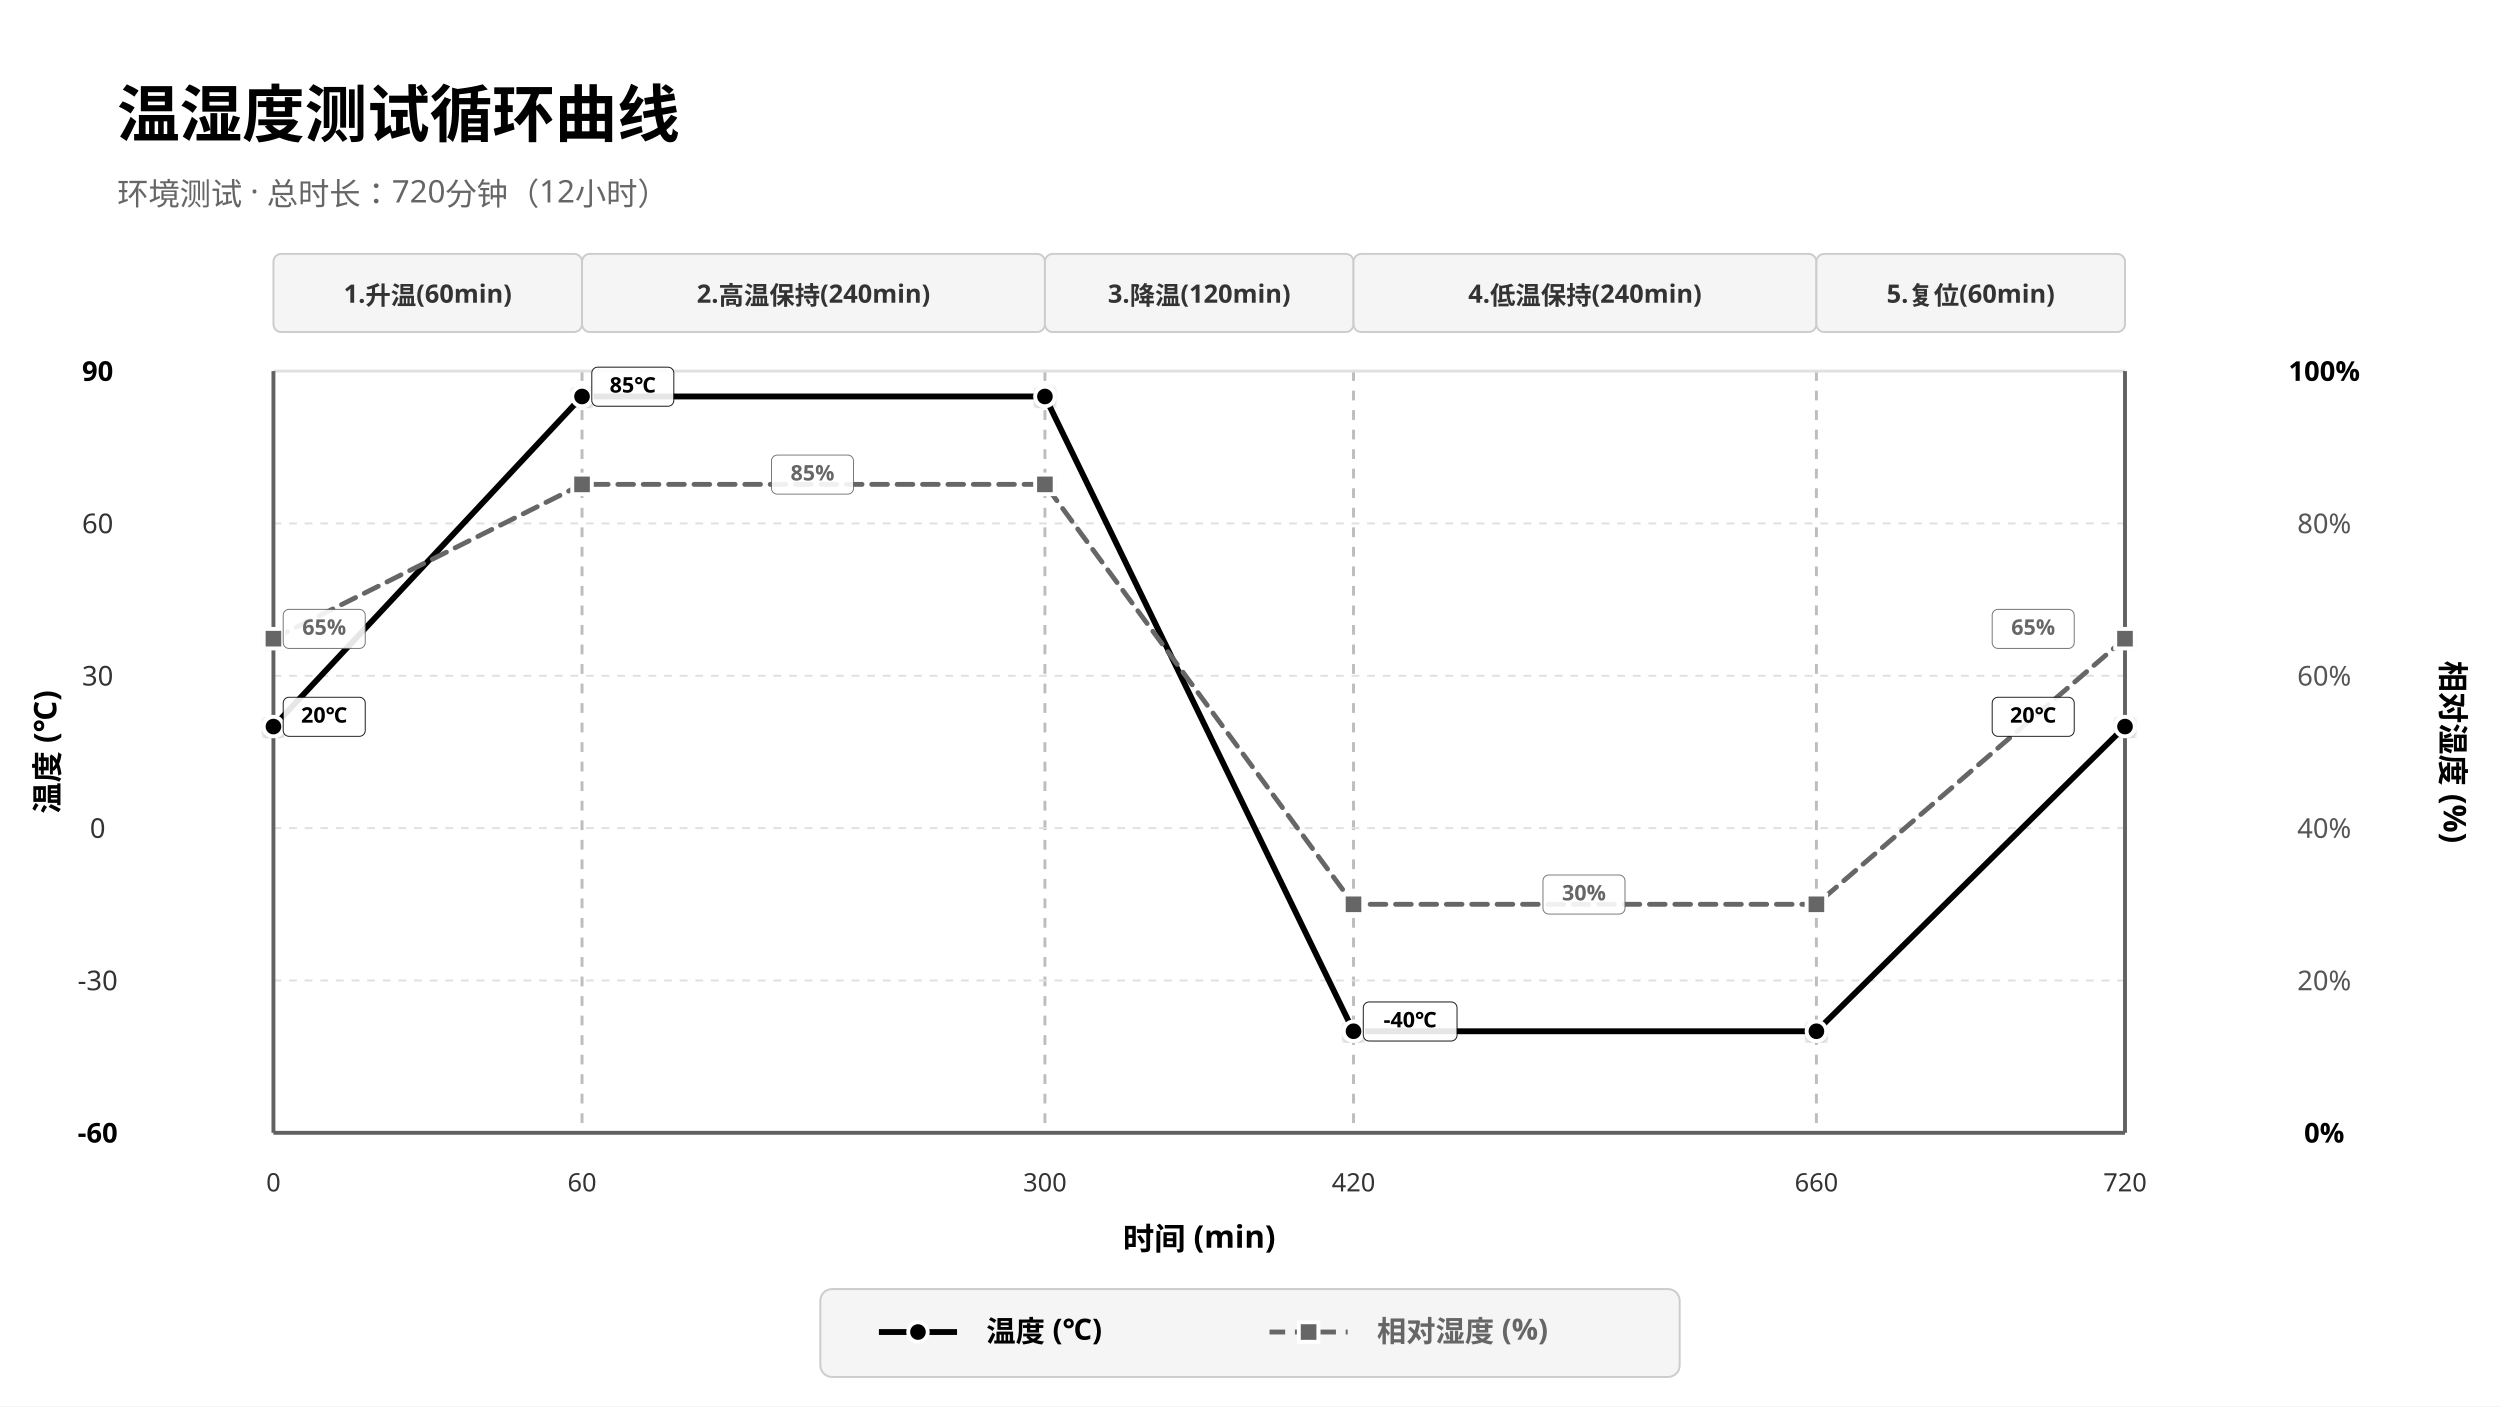
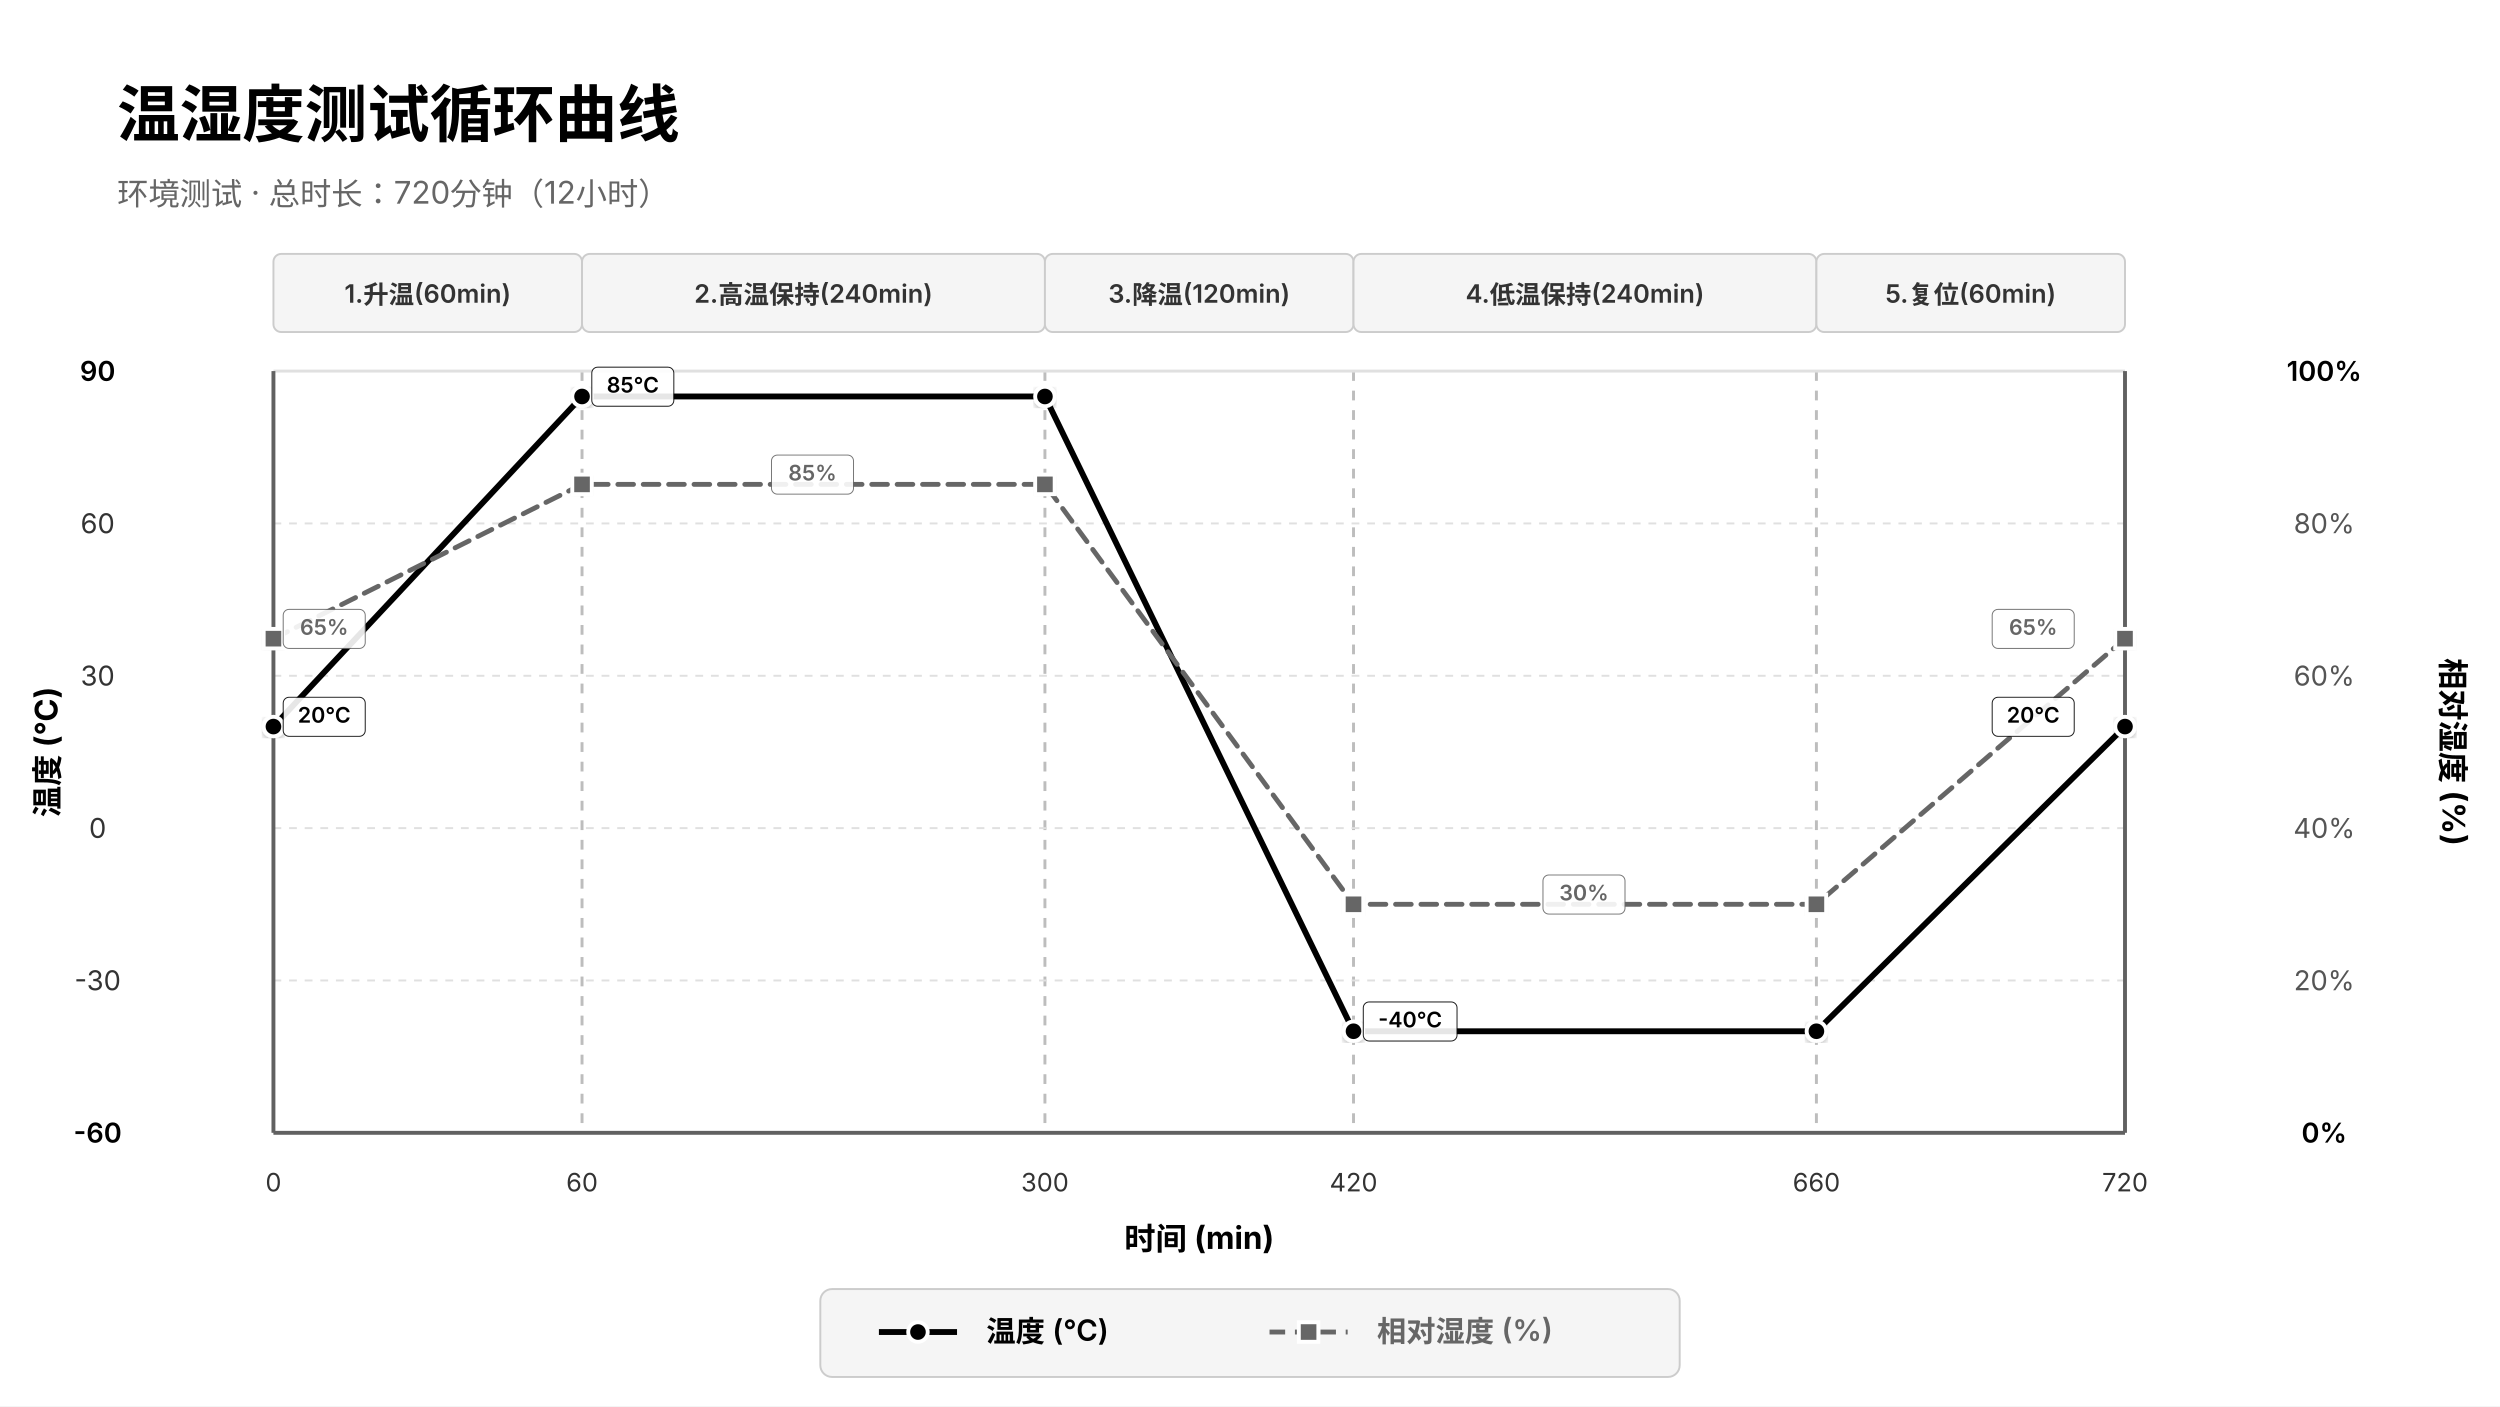
<svg xmlns="http://www.w3.org/2000/svg" viewBox="0 0 1280 720" width="1280" height="720">
  <defs>
    <filter id="dotShadow">
      <feGaussianBlur in="SourceAlpha" stdDeviation="2" />
      <feOffset dx="0" dy="1" />
      <feComponentTransfer>
        <feFuncA type="linear" slope="0.3" />
      </feComponentTransfer>
      <feMerge>
        <feMergeNode />
        <feMergeNode in="SourceGraphic" />
      </feMerge>
    </filter>
  </defs>
  <rect width="1280" height="720" fill="#FFFFFF" />
-   <text x="60" y="70" font-family="思源黑体, Source Han Sans SC" font-size="32" font-weight="bold" fill="#000000">
+   <text x="60" y="70" font-family="-apple-system, BlinkMacSystemFont, 'Segoe UI', sans-serif" font-size="32" font-weight="bold" fill="#000000">
    <tspan>温湿度测试循环曲线</tspan>
  </text>
-   <text x="60" y="105" font-family="思源黑体, Source Han Sans SC" font-size="16" fill="#666666">
+   <text x="60" y="105" font-family="-apple-system, BlinkMacSystemFont, 'Segoe UI', sans-serif" font-size="16" fill="#666666">
    <tspan>环境测试 · 总时长：720分钟（12小时）</tspan>
  </text>
  <rect x="140" y="130" width="158" height="40" fill="#F5F5F5" stroke="#CCCCCC" stroke-width="1" rx="4" />
  <rect x="298" y="130" width="237" height="40" fill="#F5F5F5" stroke="#CCCCCC" stroke-width="1" rx="4" />
  <rect x="535" y="130" width="158" height="40" fill="#F5F5F5" stroke="#CCCCCC" stroke-width="1" rx="4" />
  <rect x="693" y="130" width="237" height="40" fill="#F5F5F5" stroke="#CCCCCC" stroke-width="1" rx="4" />
  <rect x="930" y="130" width="158" height="40" fill="#F5F5F5" stroke="#CCCCCC" stroke-width="1" rx="4" />
-   <text x="219" y="155" font-family="思源黑体, Source Han Sans SC" font-size="13" font-weight="600" fill="#333333" text-anchor="middle">
+   <text x="219" y="155" font-family="-apple-system, BlinkMacSystemFont, 'Segoe UI', sans-serif" font-size="13" font-weight="600" fill="#333333" text-anchor="middle">
    <tspan>1.升温(60min)</tspan>
  </text>
-   <text x="416.5" y="155" font-family="思源黑体, Source Han Sans SC" font-size="13" font-weight="600" fill="#333333" text-anchor="middle">
+   <text x="416.5" y="155" font-family="-apple-system, BlinkMacSystemFont, 'Segoe UI', sans-serif" font-size="13" font-weight="600" fill="#333333" text-anchor="middle">
    <tspan>2.高温保持(240min)</tspan>
  </text>
-   <text x="614" y="155" font-family="思源黑体, Source Han Sans SC" font-size="13" font-weight="600" fill="#333333" text-anchor="middle">
+   <text x="614" y="155" font-family="-apple-system, BlinkMacSystemFont, 'Segoe UI', sans-serif" font-size="13" font-weight="600" fill="#333333" text-anchor="middle">
    <tspan>3.降温(120min)</tspan>
  </text>
-   <text x="811.5" y="155" font-family="思源黑体, Source Han Sans SC" font-size="13" font-weight="600" fill="#333333" text-anchor="middle">
+   <text x="811.5" y="155" font-family="-apple-system, BlinkMacSystemFont, 'Segoe UI', sans-serif" font-size="13" font-weight="600" fill="#333333" text-anchor="middle">
    <tspan>4.低温保持(240min)</tspan>
  </text>
-   <text x="1009" y="155" font-family="思源黑体, Source Han Sans SC" font-size="13" font-weight="600" fill="#333333" text-anchor="middle">
+   <text x="1009" y="155" font-family="-apple-system, BlinkMacSystemFont, 'Segoe UI', sans-serif" font-size="13" font-weight="600" fill="#333333" text-anchor="middle">
    <tspan>5.复位(60min)</tspan>
  </text>
  <g id="chartArea">
    <line x1="298" y1="190" x2="298" y2="580" stroke="#BDBDBD" stroke-width="1.5" stroke-dasharray="5,5" />
    <line x1="535" y1="190" x2="535" y2="580" stroke="#BDBDBD" stroke-width="1.5" stroke-dasharray="5,5" />
    <line x1="693" y1="190" x2="693" y2="580" stroke="#BDBDBD" stroke-width="1.5" stroke-dasharray="5,5" />
    <line x1="930" y1="190" x2="930" y2="580" stroke="#BDBDBD" stroke-width="1.5" stroke-dasharray="5,5" />
    <line x1="140" y1="580" x2="1088" y2="580" stroke="#E0E0E0" stroke-width="1.5" />
    <line x1="140" y1="502" x2="1088" y2="502" stroke="#E0E0E0" stroke-width="1" stroke-dasharray="4,4" />
    <line x1="140" y1="424" x2="1088" y2="424" stroke="#E0E0E0" stroke-width="1" stroke-dasharray="4,4" />
    <line x1="140" y1="346" x2="1088" y2="346" stroke="#E0E0E0" stroke-width="1" stroke-dasharray="4,4" />
    <line x1="140" y1="268" x2="1088" y2="268" stroke="#E0E0E0" stroke-width="1" stroke-dasharray="4,4" />
    <line x1="140" y1="190" x2="1088" y2="190" stroke="#E0E0E0" stroke-width="1.5" />
-     <text x="50" y="585" font-family="思源黑体, Source Han Sans SC" font-size="14" font-weight="600" fill="#000000" text-anchor="middle">
+     <text x="50" y="585" font-family="-apple-system, BlinkMacSystemFont, 'Segoe UI', sans-serif" font-size="14" font-weight="600" fill="#000000" text-anchor="middle">
      <tspan>-60</tspan>
    </text>
-     <text x="50" y="507" font-family="思源黑体, Source Han Sans SC" font-size="14" fill="#333333" text-anchor="middle">
+     <text x="50" y="507" font-family="-apple-system, BlinkMacSystemFont, 'Segoe UI', sans-serif" font-size="14" fill="#333333" text-anchor="middle">
      <tspan>-30</tspan>
    </text>
-     <text x="50" y="429" font-family="思源黑体, Source Han Sans SC" font-size="14" fill="#333333" text-anchor="middle">
+     <text x="50" y="429" font-family="-apple-system, BlinkMacSystemFont, 'Segoe UI', sans-serif" font-size="14" fill="#333333" text-anchor="middle">
      <tspan>0</tspan>
    </text>
-     <text x="50" y="351" font-family="思源黑体, Source Han Sans SC" font-size="14" fill="#333333" text-anchor="middle">
+     <text x="50" y="351" font-family="-apple-system, BlinkMacSystemFont, 'Segoe UI', sans-serif" font-size="14" fill="#333333" text-anchor="middle">
      <tspan>30</tspan>
    </text>
-     <text x="50" y="273" font-family="思源黑体, Source Han Sans SC" font-size="14" fill="#333333" text-anchor="middle">
+     <text x="50" y="273" font-family="-apple-system, BlinkMacSystemFont, 'Segoe UI', sans-serif" font-size="14" fill="#333333" text-anchor="middle">
      <tspan>60</tspan>
    </text>
-     <text x="50" y="195" font-family="思源黑体, Source Han Sans SC" font-size="14" font-weight="600" fill="#000000" text-anchor="middle">
+     <text x="50" y="195" font-family="-apple-system, BlinkMacSystemFont, 'Segoe UI', sans-serif" font-size="14" font-weight="600" fill="#000000" text-anchor="middle">
      <tspan>90</tspan>
    </text>
-     <text x="30" y="385" font-family="思源黑体, Source Han Sans SC" font-size="16" font-weight="bold" fill="#000000" text-anchor="middle" transform="rotate(-90, 30, 385)">
+     <text x="30" y="385" font-family="-apple-system, BlinkMacSystemFont, 'Segoe UI', sans-serif" font-size="16" font-weight="bold" fill="#000000" text-anchor="middle" transform="rotate(-90, 30, 385)">
      <tspan>温度 (℃)</tspan>
    </text>
-     <text x="1190" y="585" font-family="思源黑体, Source Han Sans SC" font-size="14" font-weight="600" fill="#000000" text-anchor="middle">
+     <text x="1190" y="585" font-family="-apple-system, BlinkMacSystemFont, 'Segoe UI', sans-serif" font-size="14" font-weight="600" fill="#000000" text-anchor="middle">
      <tspan>0%</tspan>
    </text>
-     <text x="1190" y="507" font-family="思源黑体, Source Han Sans SC" font-size="14" fill="#555555" text-anchor="middle">
+     <text x="1190" y="507" font-family="-apple-system, BlinkMacSystemFont, 'Segoe UI', sans-serif" font-size="14" fill="#555555" text-anchor="middle">
      <tspan>20%</tspan>
    </text>
-     <text x="1190" y="429" font-family="思源黑体, Source Han Sans SC" font-size="14" fill="#555555" text-anchor="middle">
+     <text x="1190" y="429" font-family="-apple-system, BlinkMacSystemFont, 'Segoe UI', sans-serif" font-size="14" fill="#555555" text-anchor="middle">
      <tspan>40%</tspan>
    </text>
-     <text x="1190" y="351" font-family="思源黑体, Source Han Sans SC" font-size="14" fill="#555555" text-anchor="middle">
+     <text x="1190" y="351" font-family="-apple-system, BlinkMacSystemFont, 'Segoe UI', sans-serif" font-size="14" fill="#555555" text-anchor="middle">
      <tspan>60%</tspan>
    </text>
-     <text x="1190" y="273" font-family="思源黑体, Source Han Sans SC" font-size="14" fill="#555555" text-anchor="middle">
+     <text x="1190" y="273" font-family="-apple-system, BlinkMacSystemFont, 'Segoe UI', sans-serif" font-size="14" fill="#555555" text-anchor="middle">
      <tspan>80%</tspan>
    </text>
-     <text x="1190" y="195" font-family="思源黑体, Source Han Sans SC" font-size="14" font-weight="600" fill="#000000" text-anchor="middle">
+     <text x="1190" y="195" font-family="-apple-system, BlinkMacSystemFont, 'Segoe UI', sans-serif" font-size="14" font-weight="600" fill="#000000" text-anchor="middle">
      <tspan>100%</tspan>
    </text>
-     <text x="1250" y="385" font-family="思源黑体, Source Han Sans SC" font-size="16" font-weight="bold" fill="#000000" text-anchor="middle" transform="rotate(90, 1250, 385)">
+     <text x="1250" y="385" font-family="-apple-system, BlinkMacSystemFont, 'Segoe UI', sans-serif" font-size="16" font-weight="bold" fill="#000000" text-anchor="middle" transform="rotate(90, 1250, 385)">
      <tspan>相对湿度 (%)</tspan>
    </text>
    <line x1="140" y1="190" x2="140" y2="580" stroke="#616161" stroke-width="2" />
    <line x1="140" y1="580" x2="1088" y2="580" stroke="#616161" stroke-width="2" />
    <line x1="1088" y1="190" x2="1088" y2="580" stroke="#616161" stroke-width="2" />
-     <text x="140" y="610" font-family="思源黑体, Source Han Sans SC" font-size="13" fill="#333333" text-anchor="middle">
+     <text x="140" y="610" font-family="-apple-system, BlinkMacSystemFont, 'Segoe UI', sans-serif" font-size="13" fill="#333333" text-anchor="middle">
      <tspan>0</tspan>
    </text>
-     <text x="298" y="610" font-family="思源黑体, Source Han Sans SC" font-size="13" fill="#333333" text-anchor="middle">
+     <text x="298" y="610" font-family="-apple-system, BlinkMacSystemFont, 'Segoe UI', sans-serif" font-size="13" fill="#333333" text-anchor="middle">
      <tspan>60</tspan>
    </text>
-     <text x="535" y="610" font-family="思源黑体, Source Han Sans SC" font-size="13" fill="#333333" text-anchor="middle">
+     <text x="535" y="610" font-family="-apple-system, BlinkMacSystemFont, 'Segoe UI', sans-serif" font-size="13" fill="#333333" text-anchor="middle">
      <tspan>300</tspan>
    </text>
-     <text x="693" y="610" font-family="思源黑体, Source Han Sans SC" font-size="13" fill="#333333" text-anchor="middle">
+     <text x="693" y="610" font-family="-apple-system, BlinkMacSystemFont, 'Segoe UI', sans-serif" font-size="13" fill="#333333" text-anchor="middle">
      <tspan>420</tspan>
    </text>
-     <text x="930" y="610" font-family="思源黑体, Source Han Sans SC" font-size="13" fill="#333333" text-anchor="middle">
+     <text x="930" y="610" font-family="-apple-system, BlinkMacSystemFont, 'Segoe UI', sans-serif" font-size="13" fill="#333333" text-anchor="middle">
      <tspan>660</tspan>
    </text>
-     <text x="1088" y="610" font-family="思源黑体, Source Han Sans SC" font-size="13" fill="#333333" text-anchor="middle">
+     <text x="1088" y="610" font-family="-apple-system, BlinkMacSystemFont, 'Segoe UI', sans-serif" font-size="13" fill="#333333" text-anchor="middle">
      <tspan>720</tspan>
    </text>
-     <text x="614" y="640" font-family="思源黑体, Source Han Sans SC" font-size="16" font-weight="bold" fill="#000000" text-anchor="middle">
+     <text x="614" y="640" font-family="-apple-system, BlinkMacSystemFont, 'Segoe UI', sans-serif" font-size="16" font-weight="bold" fill="#000000" text-anchor="middle">
      <tspan>时间 (min)</tspan>
    </text>
    <polyline points="140,372 298,203 535,203 693,528 930,528 1088,372" fill="none" stroke="#000000" stroke-width="3" stroke-linecap="round" stroke-linejoin="round" />
    <circle cx="140" cy="372" r="5" fill="#000000" stroke="#FFFFFF" stroke-width="2" filter="url(#dotShadow)" />
    <circle cx="298" cy="203" r="5" fill="#000000" stroke="#FFFFFF" stroke-width="2" filter="url(#dotShadow)" />
    <circle cx="535" cy="203" r="5" fill="#000000" stroke="#FFFFFF" stroke-width="2" filter="url(#dotShadow)" />
    <circle cx="693" cy="528" r="5" fill="#000000" stroke="#FFFFFF" stroke-width="2" filter="url(#dotShadow)" />
    <circle cx="930" cy="528" r="5" fill="#000000" stroke="#FFFFFF" stroke-width="2" filter="url(#dotShadow)" />
    <circle cx="1088" cy="372" r="5" fill="#000000" stroke="#FFFFFF" stroke-width="2" filter="url(#dotShadow)" />
    <polyline points="140,327 298,248 535,248 693,463 930,463 1088,327" fill="none" stroke="#666666" stroke-width="2.5" stroke-linecap="round" stroke-linejoin="round" stroke-dasharray="8,5" />
    <rect x="135" y="322" width="10" height="10" fill="#666666" stroke="#FFFFFF" stroke-width="2" filter="url(#dotShadow)" />
    <rect x="293" y="243" width="10" height="10" fill="#666666" stroke="#FFFFFF" stroke-width="2" filter="url(#dotShadow)" />
    <rect x="530" y="243" width="10" height="10" fill="#666666" stroke="#FFFFFF" stroke-width="2" filter="url(#dotShadow)" />
    <rect x="688" y="458" width="10" height="10" fill="#666666" stroke="#FFFFFF" stroke-width="2" filter="url(#dotShadow)" />
    <rect x="925" y="458" width="10" height="10" fill="#666666" stroke="#FFFFFF" stroke-width="2" filter="url(#dotShadow)" />
    <rect x="1083" y="322" width="10" height="10" fill="#666666" stroke="#FFFFFF" stroke-width="2" filter="url(#dotShadow)" />
    <rect x="145" y="357" width="42" height="20" fill="#FFFFFF" stroke="#000000" stroke-width="0.5" rx="3" opacity="0.9" />
-     <text x="166" y="370" font-family="思源黑体, Source Han Sans SC" font-size="11" font-weight="600" fill="#000000" text-anchor="middle">
+     <text x="166" y="370" font-family="-apple-system, BlinkMacSystemFont, 'Segoe UI', sans-serif" font-size="11" font-weight="600" fill="#000000" text-anchor="middle">
      <tspan>20℃</tspan>
    </text>
    <rect x="145" y="312" width="42" height="20" fill="#FFFFFF" stroke="#666666" stroke-width="0.5" rx="3" opacity="0.9" />
-     <text x="166" y="325" font-family="思源黑体, Source Han Sans SC" font-size="11" font-weight="600" fill="#666666" text-anchor="middle">
+     <text x="166" y="325" font-family="-apple-system, BlinkMacSystemFont, 'Segoe UI', sans-serif" font-size="11" font-weight="600" fill="#666666" text-anchor="middle">
      <tspan>65%</tspan>
    </text>
    <rect x="303" y="188" width="42" height="20" fill="#FFFFFF" stroke="#000000" stroke-width="0.5" rx="3" opacity="0.9" />
-     <text x="324" y="201" font-family="思源黑体, Source Han Sans SC" font-size="11" font-weight="600" fill="#000000" text-anchor="middle">
+     <text x="324" y="201" font-family="-apple-system, BlinkMacSystemFont, 'Segoe UI', sans-serif" font-size="11" font-weight="600" fill="#000000" text-anchor="middle">
      <tspan>85℃</tspan>
    </text>
    <rect x="395" y="233" width="42" height="20" fill="#FFFFFF" stroke="#666666" stroke-width="0.5" rx="3" opacity="0.9" />
-     <text x="416" y="246" font-family="思源黑体, Source Han Sans SC" font-size="11" font-weight="600" fill="#666666" text-anchor="middle">
+     <text x="416" y="246" font-family="-apple-system, BlinkMacSystemFont, 'Segoe UI', sans-serif" font-size="11" font-weight="600" fill="#666666" text-anchor="middle">
      <tspan>85%</tspan>
    </text>
    <rect x="698" y="513" width="48" height="20" fill="#FFFFFF" stroke="#000000" stroke-width="0.5" rx="3" opacity="0.9" />
-     <text x="722" y="526" font-family="思源黑体, Source Han Sans SC" font-size="11" font-weight="600" fill="#000000" text-anchor="middle">
+     <text x="722" y="526" font-family="-apple-system, BlinkMacSystemFont, 'Segoe UI', sans-serif" font-size="11" font-weight="600" fill="#000000" text-anchor="middle">
      <tspan>-40℃</tspan>
    </text>
    <rect x="790" y="448" width="42" height="20" fill="#FFFFFF" stroke="#666666" stroke-width="0.5" rx="3" opacity="0.9" />
-     <text x="811" y="461" font-family="思源黑体, Source Han Sans SC" font-size="11" font-weight="600" fill="#666666" text-anchor="middle">
+     <text x="811" y="461" font-family="-apple-system, BlinkMacSystemFont, 'Segoe UI', sans-serif" font-size="11" font-weight="600" fill="#666666" text-anchor="middle">
      <tspan>30%</tspan>
    </text>
    <rect x="1020" y="357" width="42" height="20" fill="#FFFFFF" stroke="#000000" stroke-width="0.5" rx="3" opacity="0.9" />
-     <text x="1041" y="370" font-family="思源黑体, Source Han Sans SC" font-size="11" font-weight="600" fill="#000000" text-anchor="middle">
+     <text x="1041" y="370" font-family="-apple-system, BlinkMacSystemFont, 'Segoe UI', sans-serif" font-size="11" font-weight="600" fill="#000000" text-anchor="middle">
      <tspan>20℃</tspan>
    </text>
    <rect x="1020" y="312" width="42" height="20" fill="#FFFFFF" stroke="#666666" stroke-width="0.5" rx="3" opacity="0.9" />
-     <text x="1041" y="325" font-family="思源黑体, Source Han Sans SC" font-size="11" font-weight="600" fill="#666666" text-anchor="middle">
+     <text x="1041" y="325" font-family="-apple-system, BlinkMacSystemFont, 'Segoe UI', sans-serif" font-size="11" font-weight="600" fill="#666666" text-anchor="middle">
      <tspan>65%</tspan>
    </text>
  </g>
  <g id="legend">
    <rect x="420" y="660" width="440" height="45" fill="#F5F5F5" stroke="#CCCCCC" stroke-width="1" rx="6" />
    <line x1="450" y1="682" x2="490" y2="682" stroke="#000000" stroke-width="3" />
    <circle cx="470" cy="682" r="5" fill="#000000" stroke="#FFFFFF" stroke-width="2" />
-     <text x="505" y="687" font-family="思源黑体, Source Han Sans SC" font-size="15" font-weight="600" fill="#000000">
+     <text x="505" y="687" font-family="-apple-system, BlinkMacSystemFont, 'Segoe UI', sans-serif" font-size="15" font-weight="600" fill="#000000">
      <tspan>温度 (℃)</tspan>
    </text>
    <line x1="650" y1="682" x2="690" y2="682" stroke="#666666" stroke-width="2.5" stroke-dasharray="8,5" />
    <rect x="665" y="677" width="10" height="10" fill="#666666" stroke="#FFFFFF" stroke-width="2" />
-     <text x="705" y="687" font-family="思源黑体, Source Han Sans SC" font-size="15" font-weight="600" fill="#666666">
+     <text x="705" y="687" font-family="-apple-system, BlinkMacSystemFont, 'Segoe UI', sans-serif" font-size="15" font-weight="600" fill="#666666">
      <tspan>相对湿度 (%)</tspan>
    </text>
  </g>
</svg>
